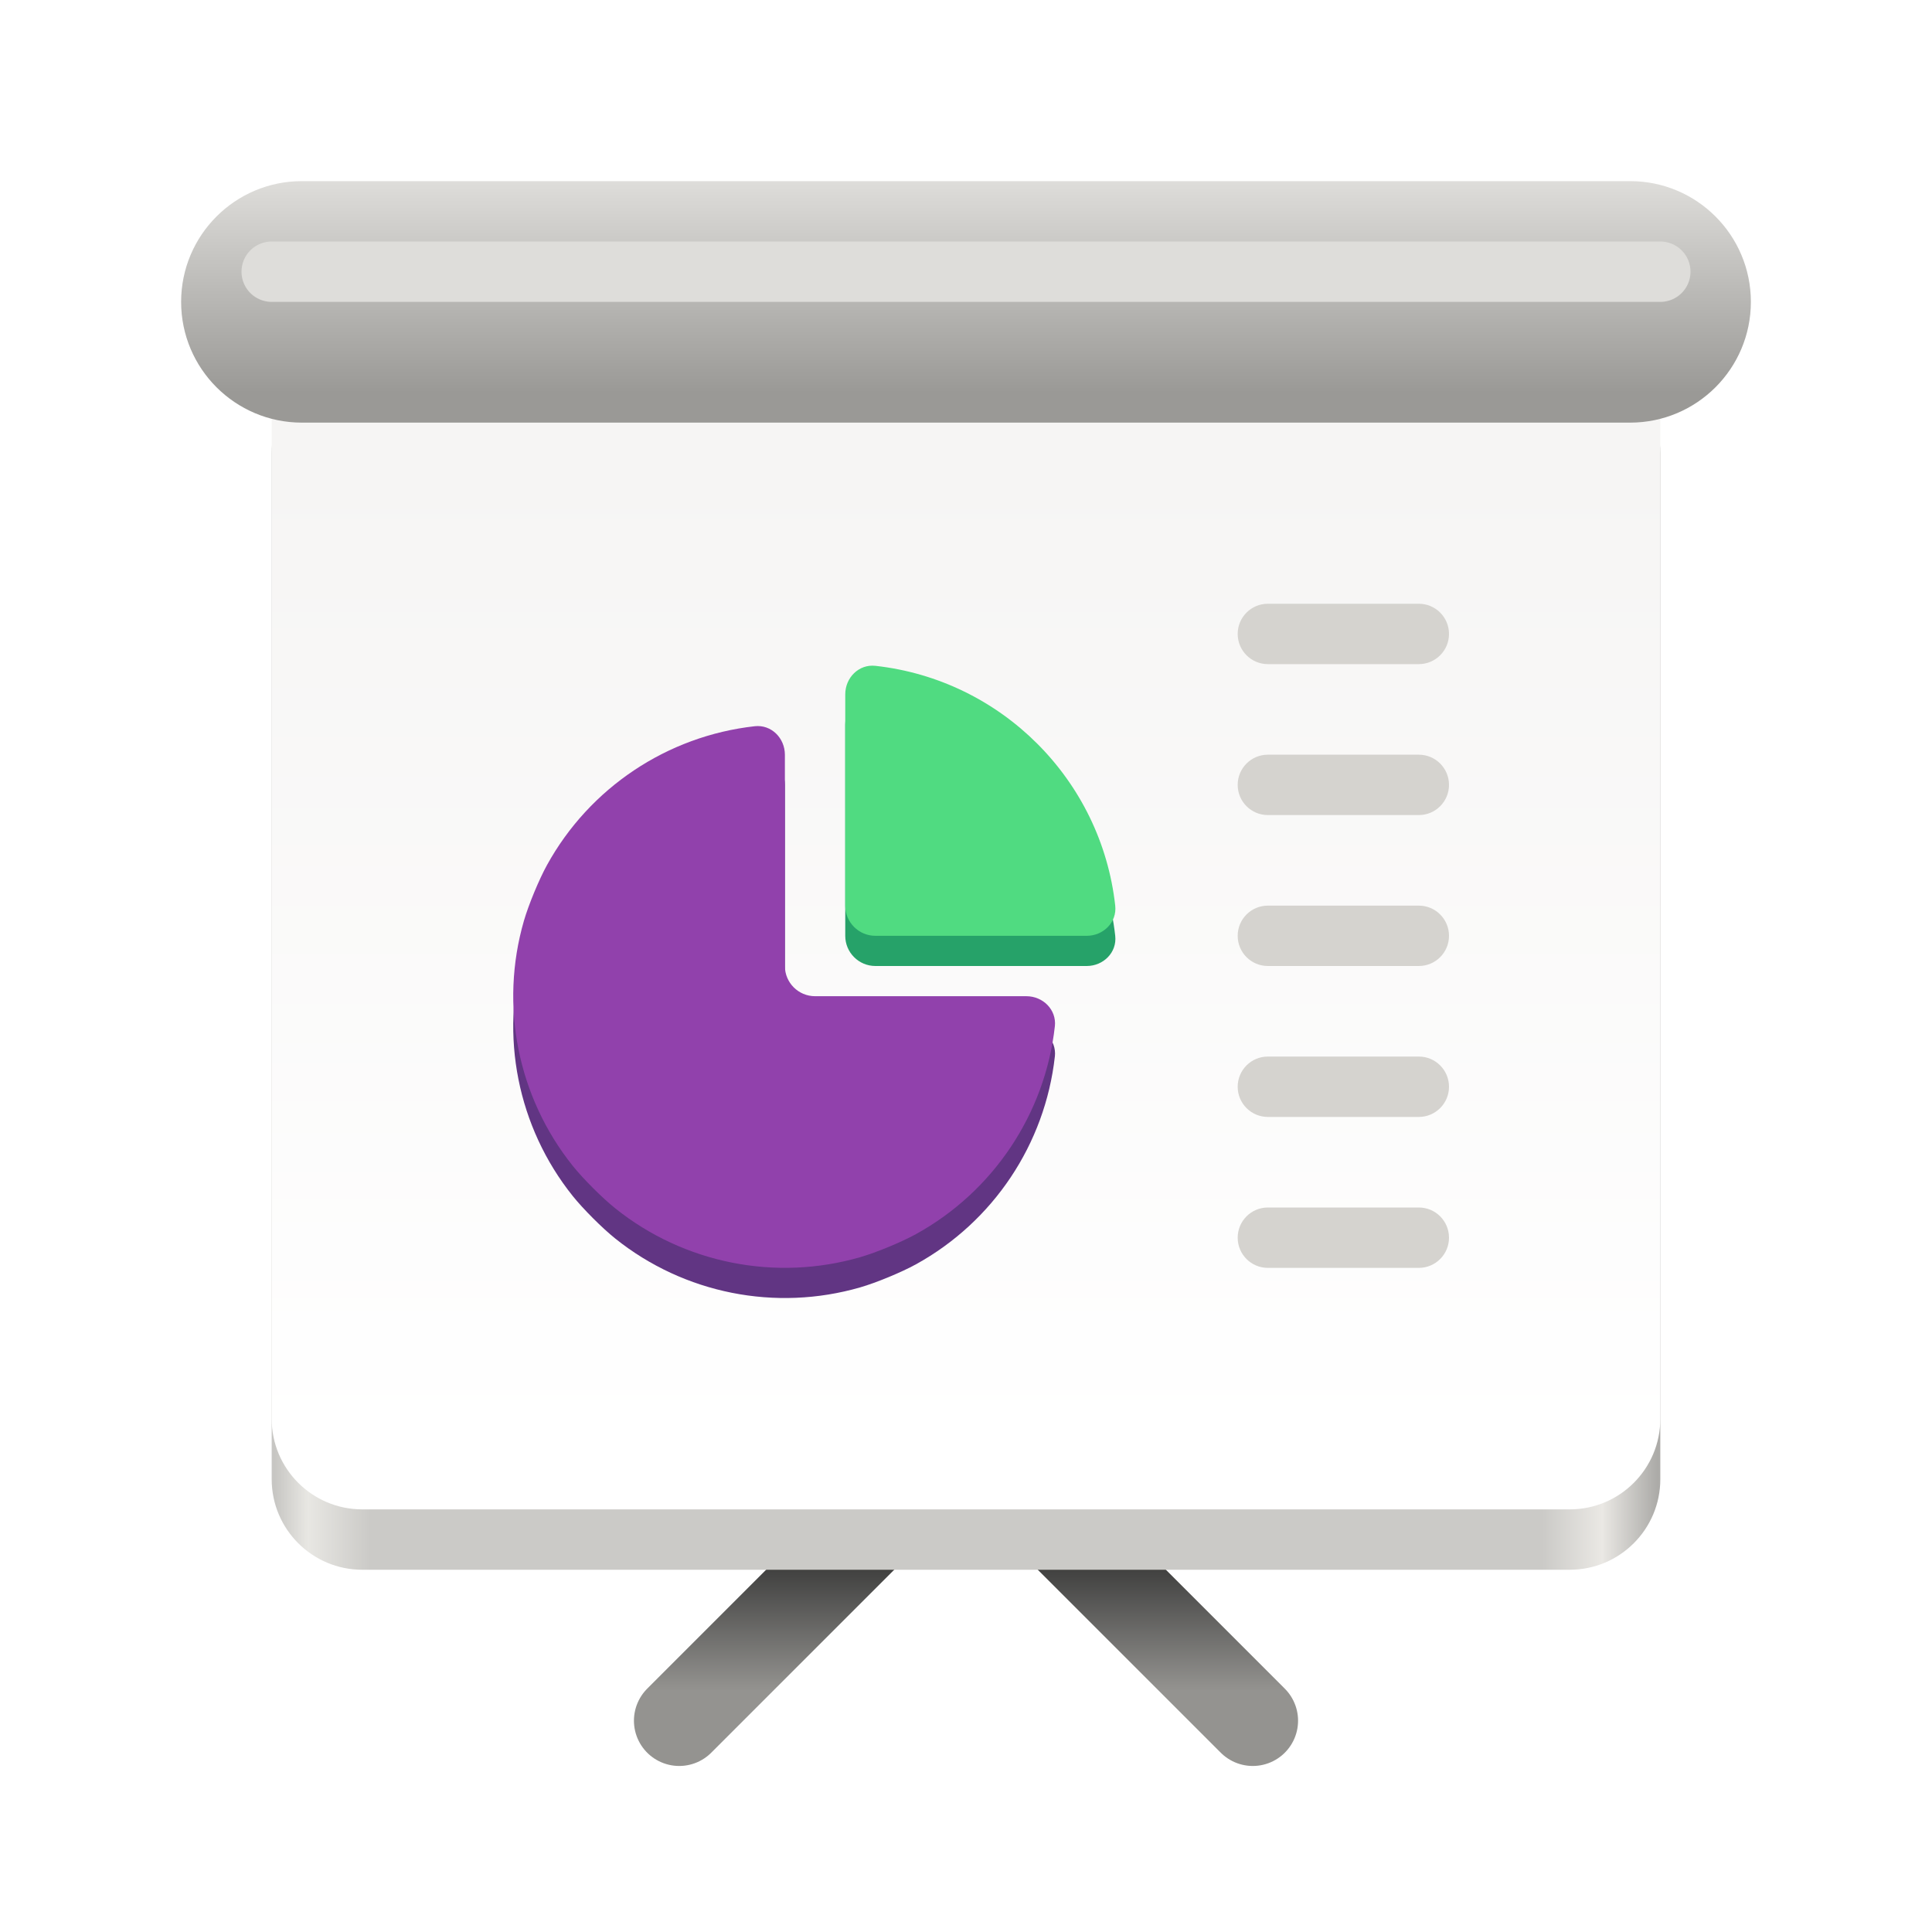
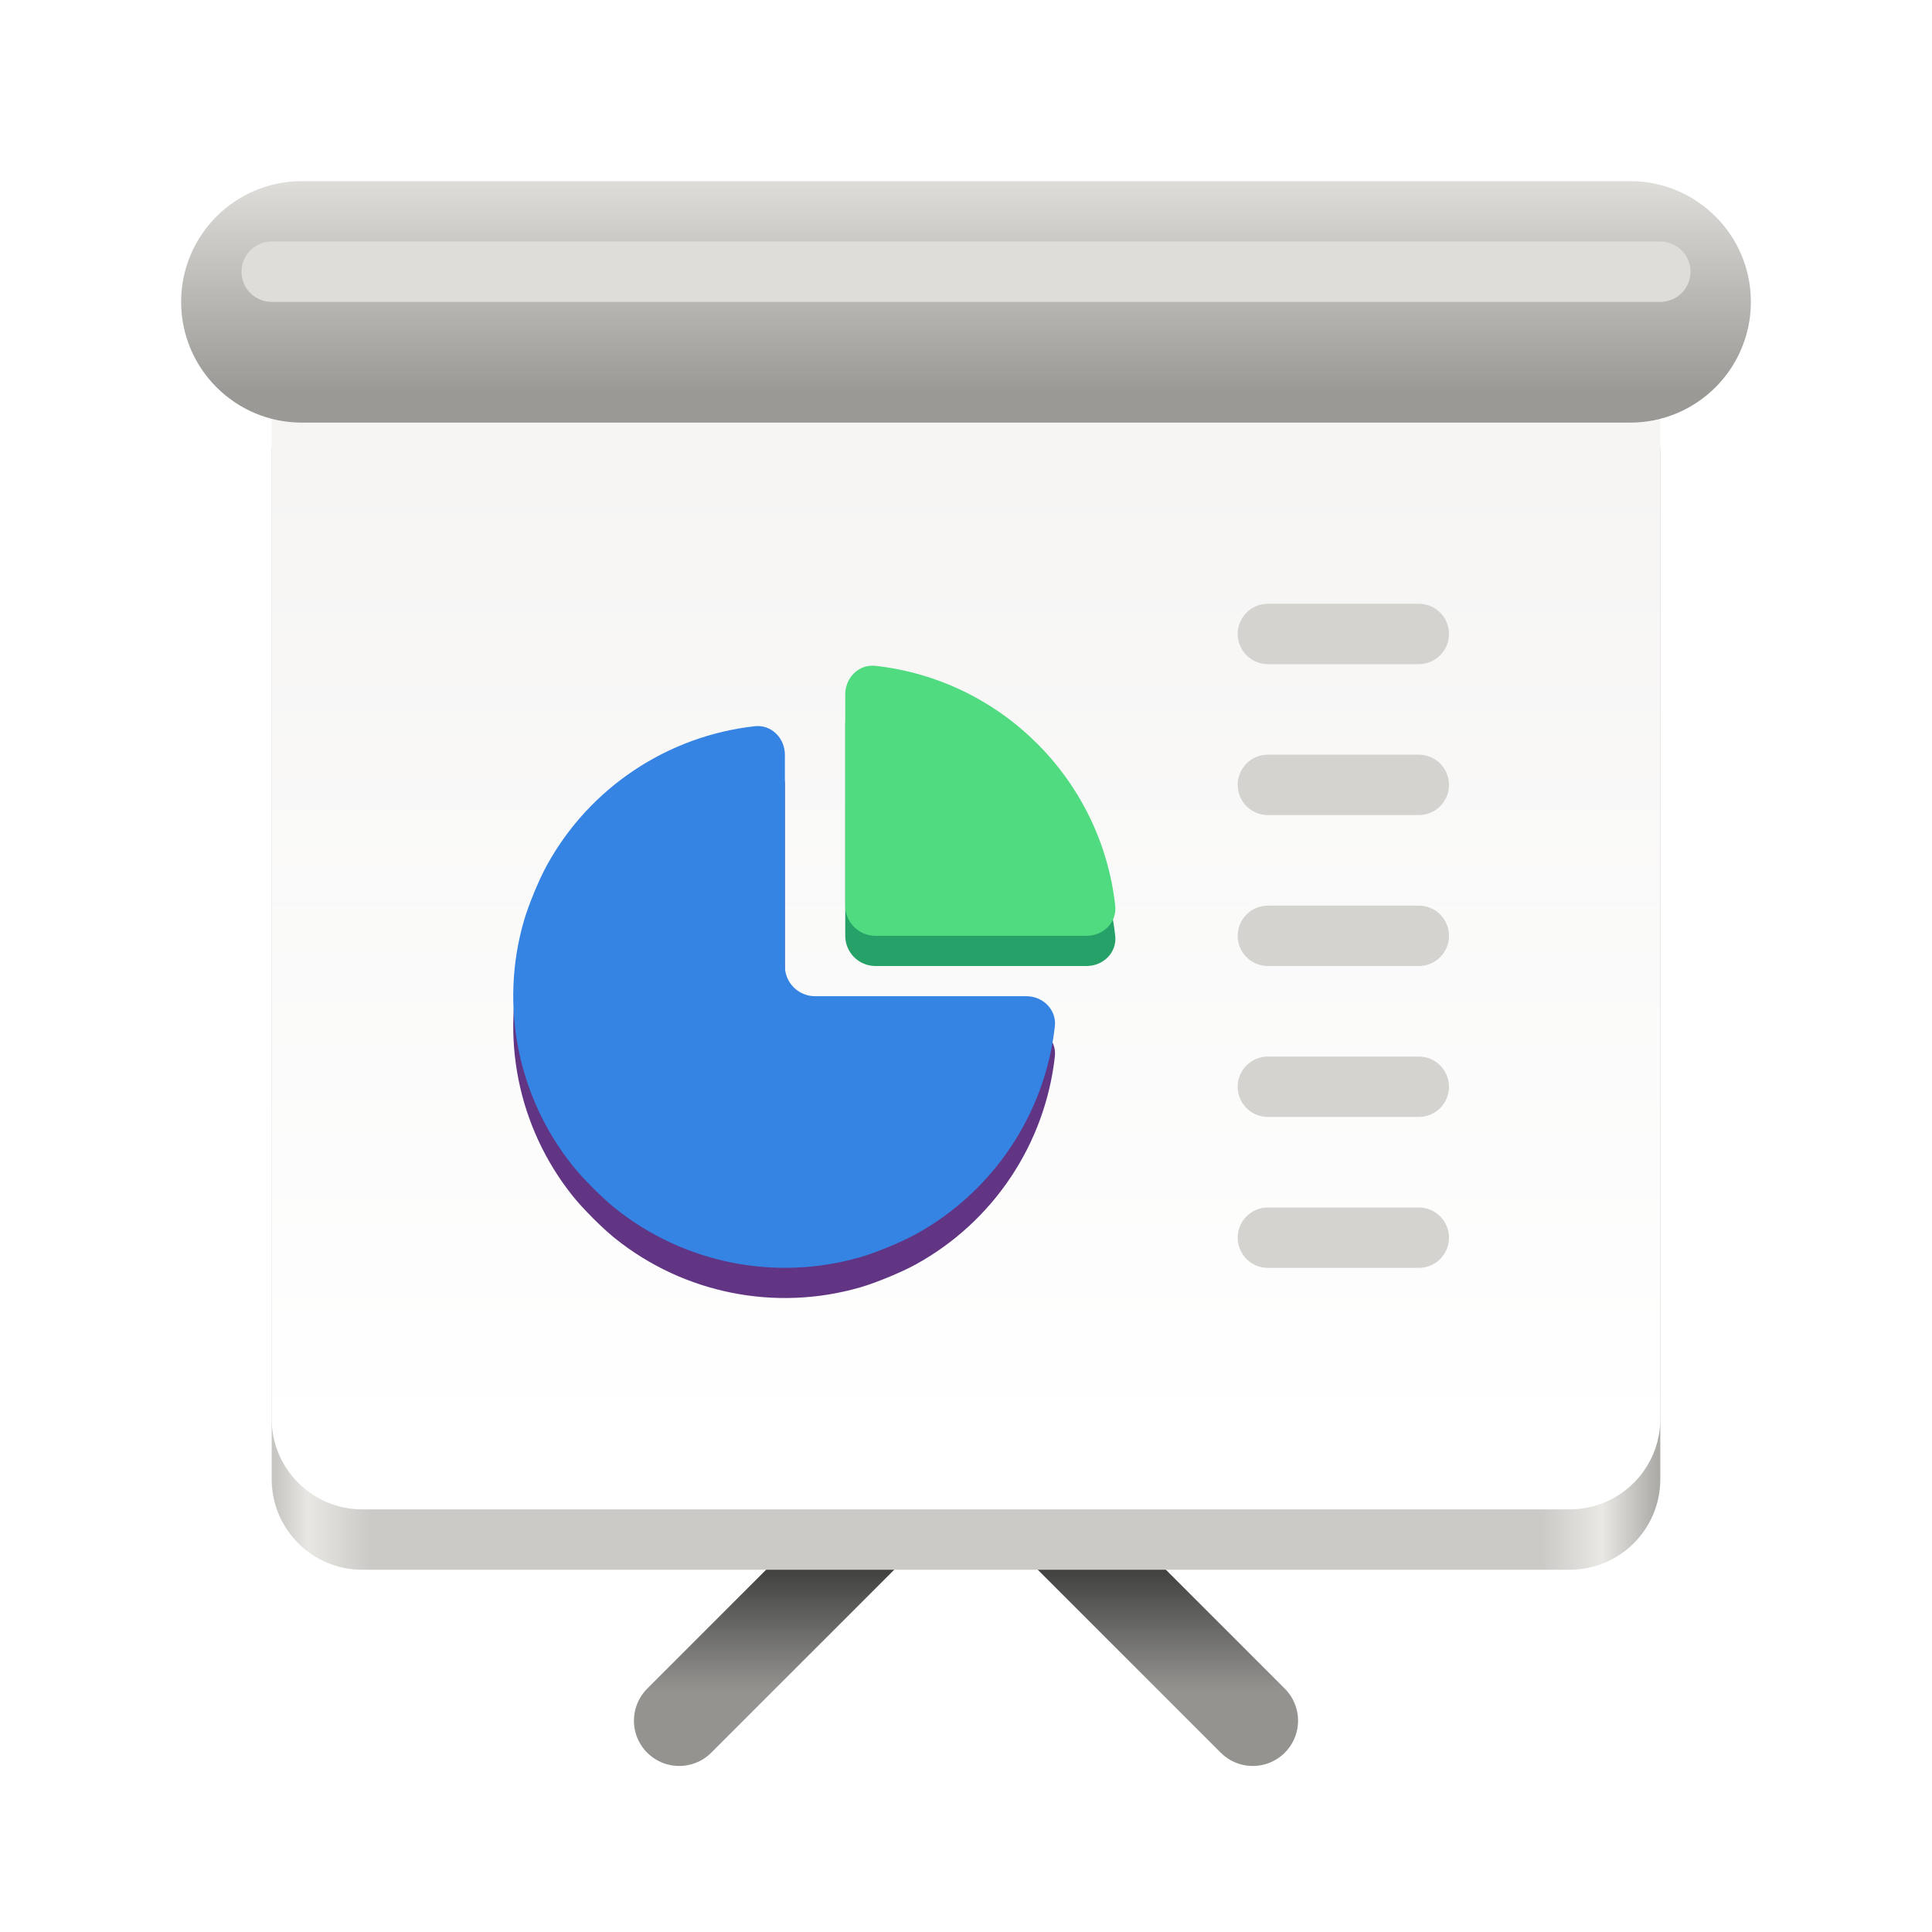
<svg xmlns="http://www.w3.org/2000/svg" height="128px" viewBox="0 0 128 128" width="128px" version="1.1" id="svg50">
  <defs id="defs54" />
  <linearGradient id="a" gradientUnits="userSpaceOnUse" x1="64" x2="64" y1="276" y2="284">
    <stop offset="0" stop-color="#414140" id="stop2" />
    <stop offset="1" stop-color="#949390" id="stop4" />
  </linearGradient>
  <linearGradient id="b" gradientUnits="userSpaceOnUse" x1="18.21" x2="109.79" y1="102" y2="102">
    <stop offset="0" stop-color="#c7c6c3" id="stop7" />
    <stop offset="0.024" stop-color="#e8e7e3" id="stop9" />
    <stop offset="0.069" stop-color="#cbcac7" id="stop11" />
    <stop offset="0.917" stop-color="#cbcac7" id="stop13" />
    <stop offset="0.96" stop-color="#eae8e4" id="stop15" />
    <stop offset="1" stop-color="#acaba8" id="stop17" />
  </linearGradient>
  <linearGradient id="c" gradientTransform="matrix(0.2875 0 0 0.27027 -331.6 -696.7568)" gradientUnits="userSpaceOnUse" x1="1376" x2="1376" y1="2692" y2="2932">
    <stop offset="0" stop-color="#f6f5f4" id="stop20" />
    <stop offset="1" stop-color="#ffffff" id="stop22" />
  </linearGradient>
  <linearGradient id="d" gradientUnits="userSpaceOnUse" x1="82.25" x2="82.25" y1="12" y2="26">
    <stop offset="0" stop-color="#deddda" id="stop25" />
    <stop offset="1" stop-color="#9a9996" id="stop27" />
  </linearGradient>
  <path d="m 83 286 l -14 -14 m -24 14 l 14 -14" fill="none" stroke="url(#a)" stroke-linecap="round" stroke-width="6" id="path30" transform="matrix(1 0 0 1 0 -172)" />
  <path d="m 24 24 h 80 c 3.312 0 6 2.688 6 6 v 68 c 0 3.312 -2.688 6 -6 6 h -80 c -3.312 0 -6 -2.688 -6 -6 v -68 c 0 -3.312 2.688 -6 6 -6 z m 0 0" fill="url(#b)" id="path32" />
  <path d="m 24 20 h 80 c 3.312 0 6 2.688 6 6 v 68 c 0 3.312 -2.688 6 -6 6 h -80 c -3.312 0 -6 -2.688 -6 -6 v -68 c 0 -3.312 2.688 -6 6 -6 z m 0 0" fill="url(#c)" id="path34" />
  <path d="m 20 12 h 88 c 4.418 0 8 3.582 8 8 s -3.582 8 -8 8 h -88 c -4.418 0 -8 -3.582 -8 -8 s 3.582 -8 8 -8 z m 0 0" fill="url(#d)" id="path36" />
  <path d="m 69.887 69.996 c -0.648 5.805 -4.082 10.945 -9.199 13.766 c -0.965 0.531 -2.625 1.219 -3.688 1.527 c -5.609 1.625 -11.676 0.418 -16.234 -3.23 c -0.863 -0.691 -2.133 -1.961 -2.824 -2.824 c -3.648 -4.559 -4.855 -10.625 -3.23 -16.234 c 0.309 -1.062 0.996 -2.723 1.527 -3.688 c 2.82 -5.117 7.961 -8.551 13.766 -9.199 c 1.098 -0.121 1.996 0.785 1.996 1.891 v 13.996 c 0 1.105 0.895 2 2 2 h 13.996 c 1.105 0 2.012 0.898 1.891 1.996 z m 0 0" fill="#1a5fb4" stroke="#204a87" stroke-width="0.002" id="path38" style="fill:#613583;fill-opacity:1" />
  <path d="m 57.996 46.113 c 8.344 0.922 14.969 7.547 15.891 15.891 c 0.121 1.098 -0.785 1.996 -1.891 1.996 h -13.996 c -1.105 0 -2 -0.895 -2 -2 v -13.996 c 0 -1.105 0.898 -2.012 1.996 -1.891 z m 0 0" fill="#26a269" stroke="#204a87" stroke-width="0.002" id="path40" />
  <path d="m 84 80 h 10 c 1.105 0 2 0.895 2 2 s -0.895 2 -2 2 h -10 c -1.105 0 -2 -0.895 -2 -2 s 0.895 -2 2 -2 z m 0 -10 h 10 c 1.105 0 2 0.895 2 2 s -0.895 2 -2 2 h -10 c -1.105 0 -2 -0.895 -2 -2 s 0.895 -2 2 -2 z m 0 -10 h 10 c 1.105 0 2 0.895 2 2 s -0.895 2 -2 2 h -10 c -1.105 0 -2 -0.895 -2 -2 s 0.895 -2 2 -2 z m 0 -10 h 10 c 1.105 0 2 0.895 2 2 s -0.895 2 -2 2 h -10 c -1.105 0 -2 -0.895 -2 -2 s 0.895 -2 2 -2 z m 0 -10 h 10 c 1.105 0 2 0.895 2 2 s -0.895 2 -2 2 h -10 c -1.105 0 -2 -0.895 -2 -2 s 0.895 -2 2 -2 z m 0 0" fill="#d5d3cf" id="path42" />
-   <path d="m 69.887 67.996 c -0.648 5.805 -4.082 10.945 -9.199 13.766 c -0.965 0.531 -2.625 1.219 -3.688 1.527 c -5.609 1.625 -11.676 0.418 -16.234 -3.23 c -0.863 -0.691 -2.133 -1.961 -2.824 -2.824 c -3.648 -4.559 -4.855 -10.625 -3.23 -16.234 c 0.309 -1.062 0.996 -2.723 1.527 -3.688 c 2.82 -5.117 7.961 -8.551 13.766 -9.199 c 1.098 -0.121 1.996 0.785 1.996 1.891 v 13.996 c 0 1.105 0.895 2 2 2 h 13.996 c 1.105 0 2.012 0.898 1.891 1.996 z m 0 0" fill="#4a86cf" stroke="#204a87" stroke-width="0.002" id="path44" style="fill:#9141ac;fill-opacity:1" />
+   <path d="m 69.887 67.996 c -0.648 5.805 -4.082 10.945 -9.199 13.766 c -0.965 0.531 -2.625 1.219 -3.688 1.527 c -5.609 1.625 -11.676 0.418 -16.234 -3.23 c -0.863 -0.691 -2.133 -1.961 -2.824 -2.824 c -3.648 -4.559 -4.855 -10.625 -3.23 -16.234 c 0.309 -1.062 0.996 -2.723 1.527 -3.688 c 2.82 -5.117 7.961 -8.551 13.766 -9.199 c 1.098 -0.121 1.996 0.785 1.996 1.891 v 13.996 c 0 1.105 0.895 2 2 2 h 13.996 c 1.105 0 2.012 0.898 1.891 1.996 z m 0 0" fill="#4a86cf" stroke="#204a87" stroke-width="0.002" id="path44" style="fill:#3584e4;fill-opacity:1" />
  <path d="m 57.996 44.113 c 8.344 0.922 14.969 7.547 15.891 15.891 c 0.121 1.098 -0.785 1.996 -1.891 1.996 h -13.996 c -1.105 0 -2 -0.895 -2 -2 v -13.996 c 0 -1.105 0.898 -2.012 1.996 -1.891 z m 0 0" fill="#50db81" stroke="#204a87" stroke-width="0.002" id="path46" />
  <path d="m 18 18 h 92" fill="none" stroke="#deddda" stroke-linecap="round" stroke-width="4" id="path48" />
</svg>
